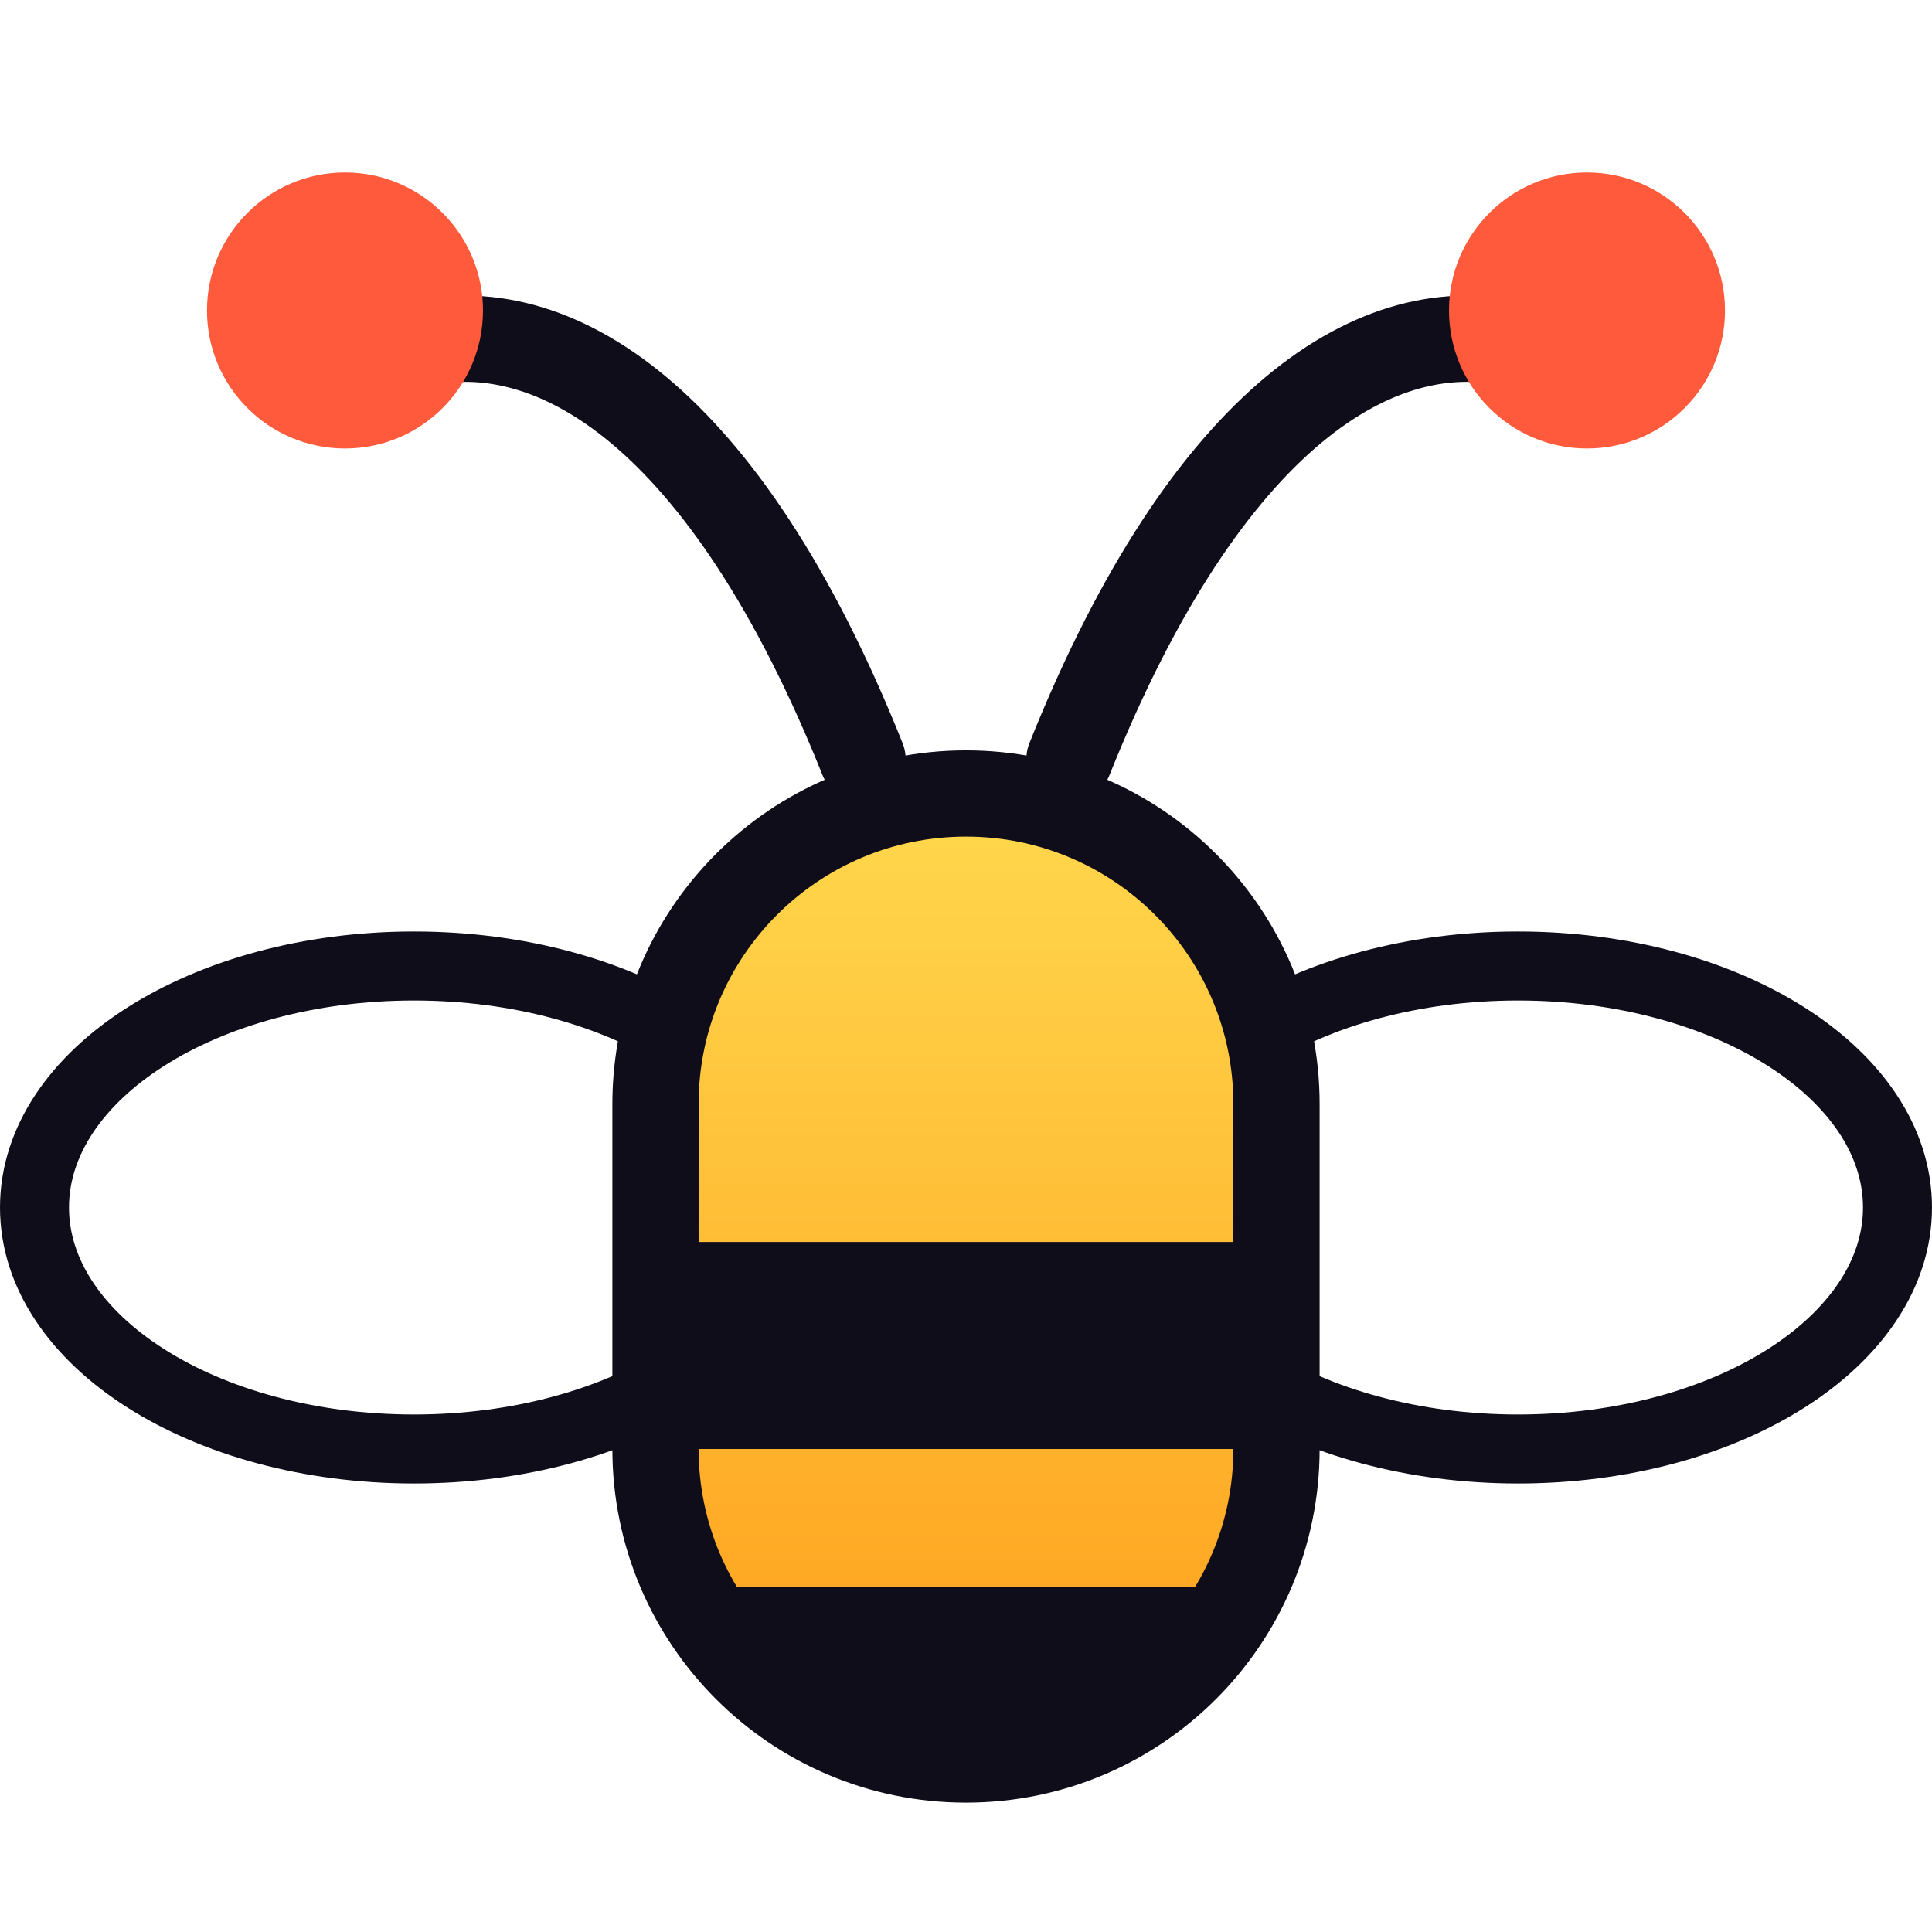
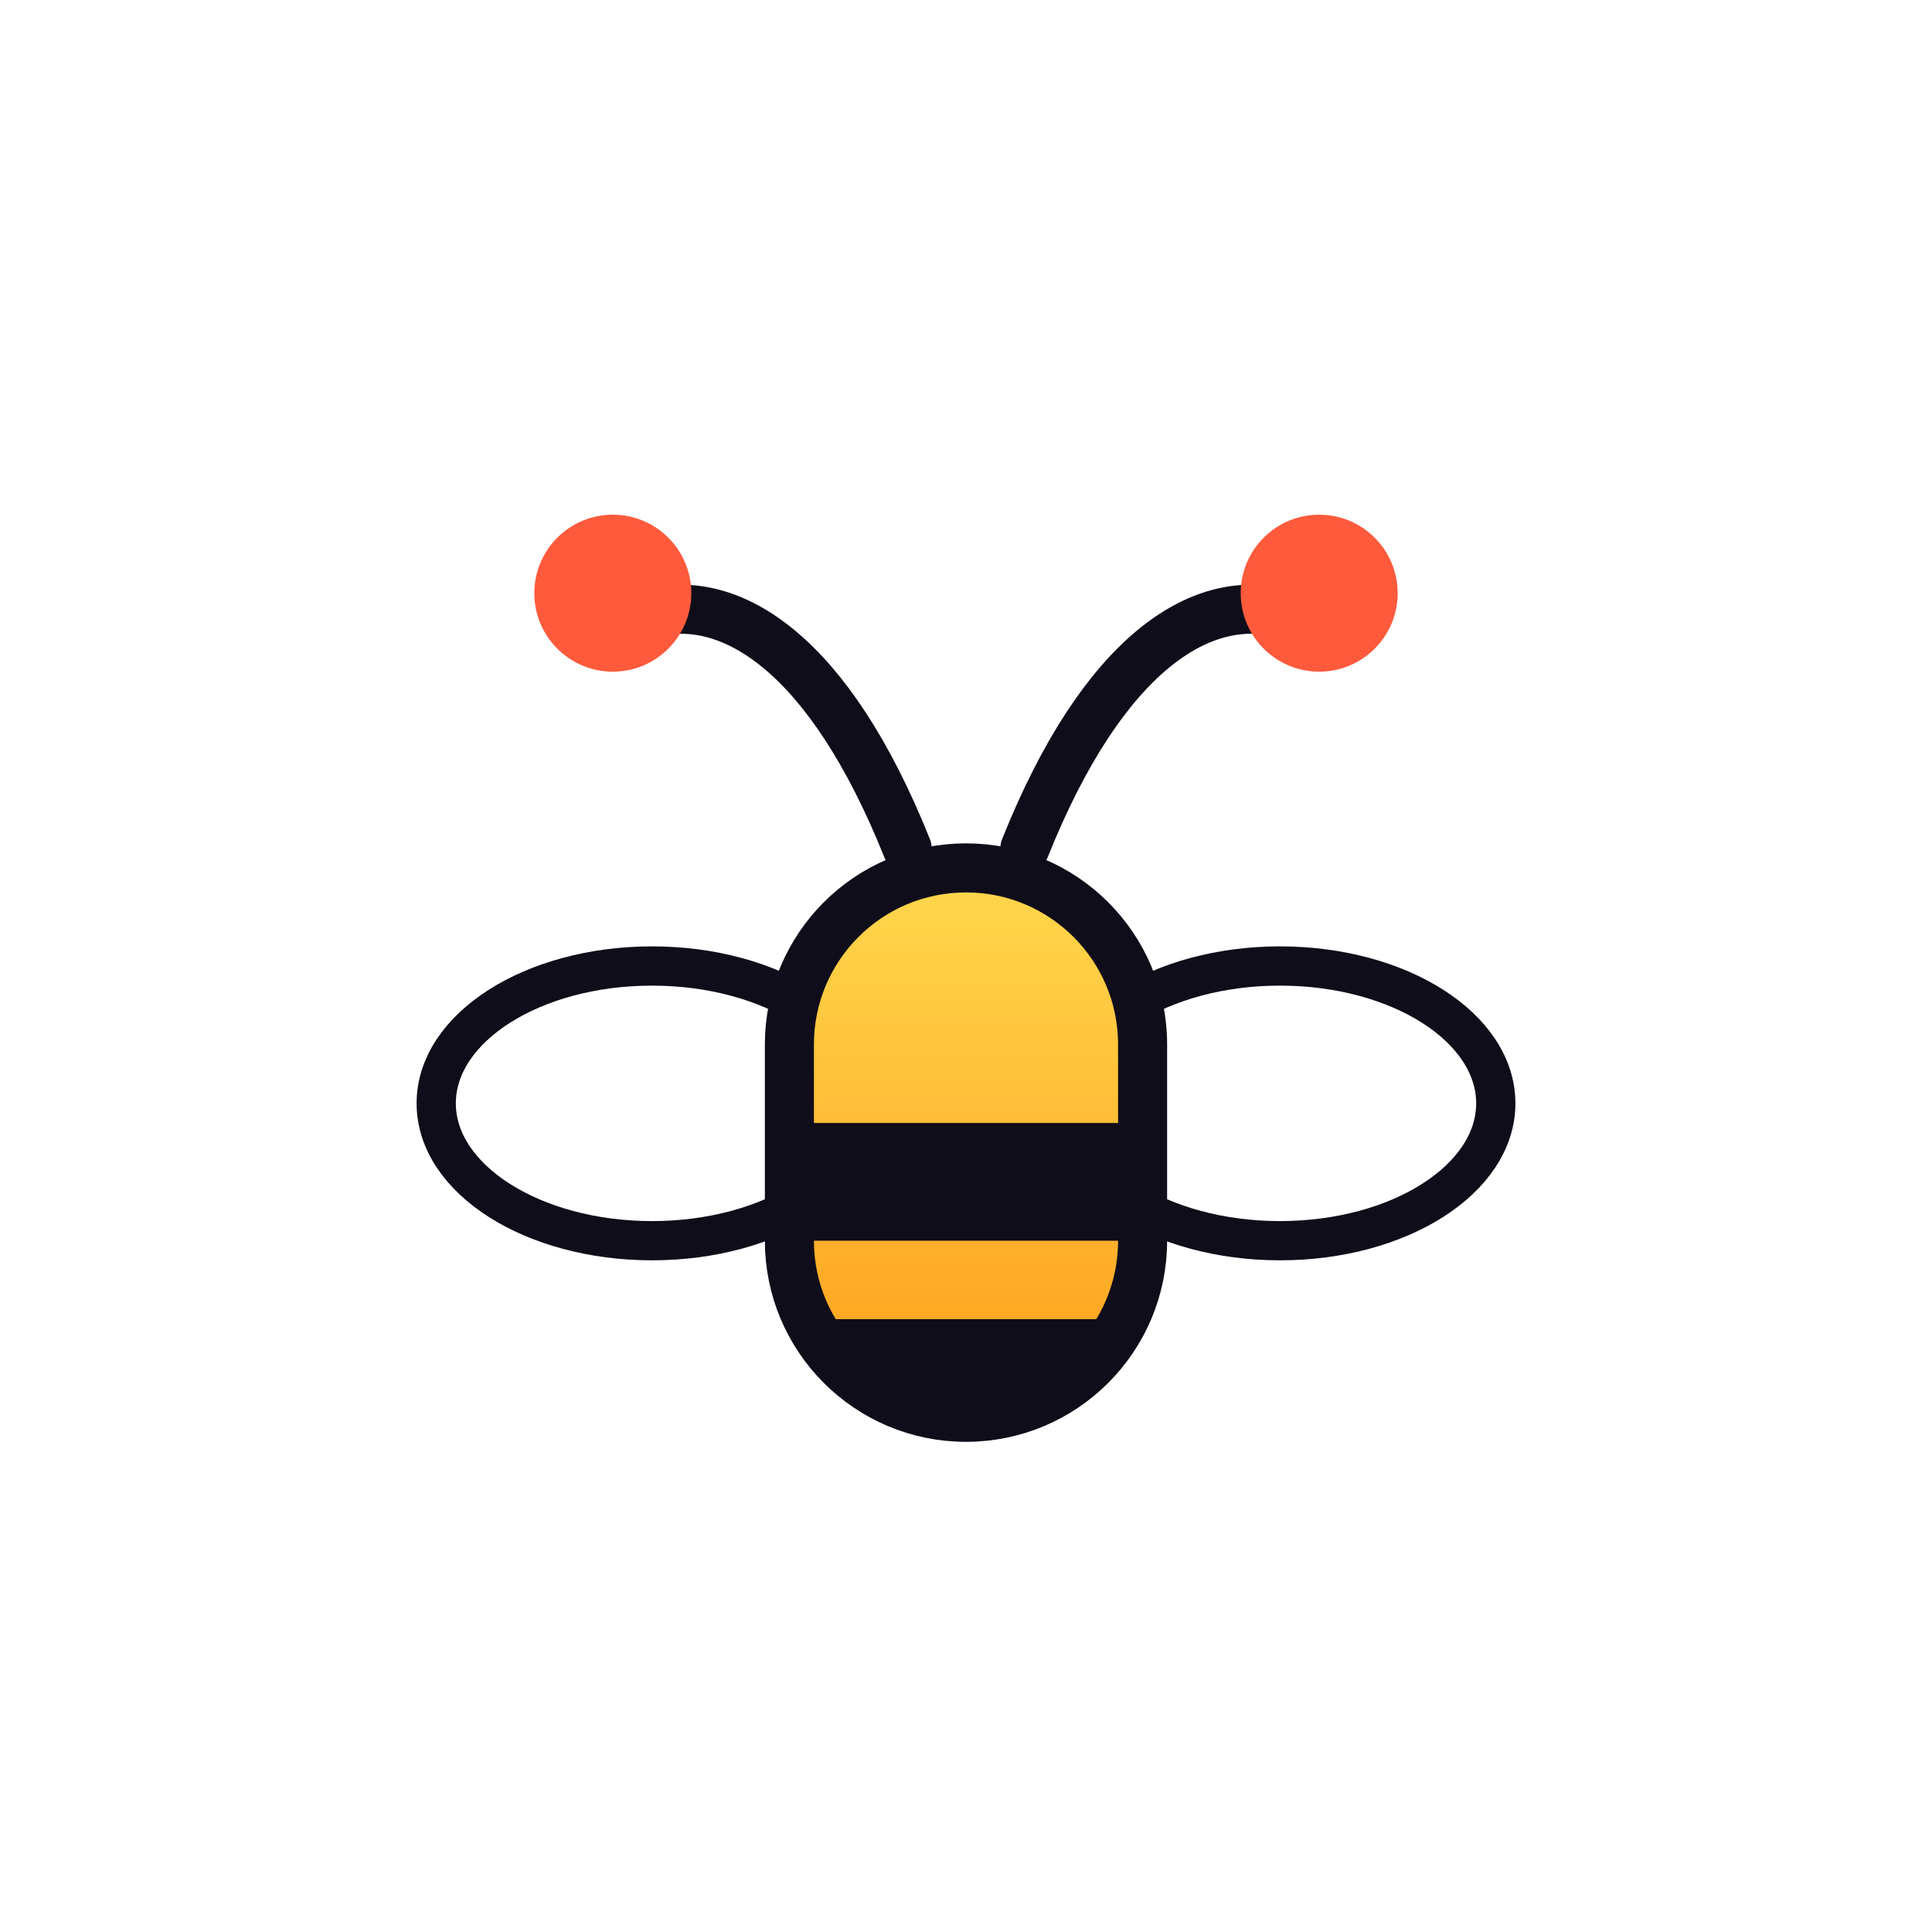
- <svg xmlns="http://www.w3.org/2000/svg" width="512" height="512" viewBox="0 0 56 56">
+ <svg xmlns="http://www.w3.org/2000/svg" width="512" height="512" viewBox="0 0 64 64">
  <defs>
    <linearGradient id="beeBody" x1="0" y1="0" x2="0" y2="1">
      <stop offset="0" stop-color="#FFD84D" />
      <stop offset="1" stop-color="#FF9E1B" />
    </linearGradient>
    <clipPath id="bclip">
      <rect x="15" y="18" width="18" height="28" rx="9" />
    </clipPath>
  </defs>
-   <rect width="56" height="56" fill="#FFFFFF" />
-   <g transform="translate(4,5)">
+   <rect width="64" height="64" fill="#FFFFFF" />
+   <g transform="translate(16.4,17.05) scale(0.65)">
    <path d="M21 17 C17 7 12 4 8 5" stroke="#100D1A" stroke-width="2.5" stroke-linecap="round" fill="none" />
    <path d="M27 17 C31 7 36 4 40 5" stroke="#100D1A" stroke-width="2.5" stroke-linecap="round" fill="none" />
    <circle cx="6" cy="4" r="4" fill="#FF5A3C" />
    <circle cx="42" cy="4" r="4" fill="#FF5A3C" />
    <ellipse cx="8" cy="30" rx="11" ry="7" fill="#fff" fill-opacity=".9" stroke="#100D1A" stroke-width="2" />
    <ellipse cx="40" cy="30" rx="11" ry="7" fill="#fff" fill-opacity=".9" stroke="#100D1A" stroke-width="2" />
    <rect x="15" y="18" width="18" height="28" rx="9" fill="url(#beeBody)" stroke="#100D1A" stroke-width="2.5" />
    <g clip-path="url(#bclip)">
      <rect x="13" y="31" width="22" height="6" fill="#100D1A" />
      <rect x="13" y="41" width="22" height="6" fill="#100D1A" />
    </g>
  </g>
</svg>
